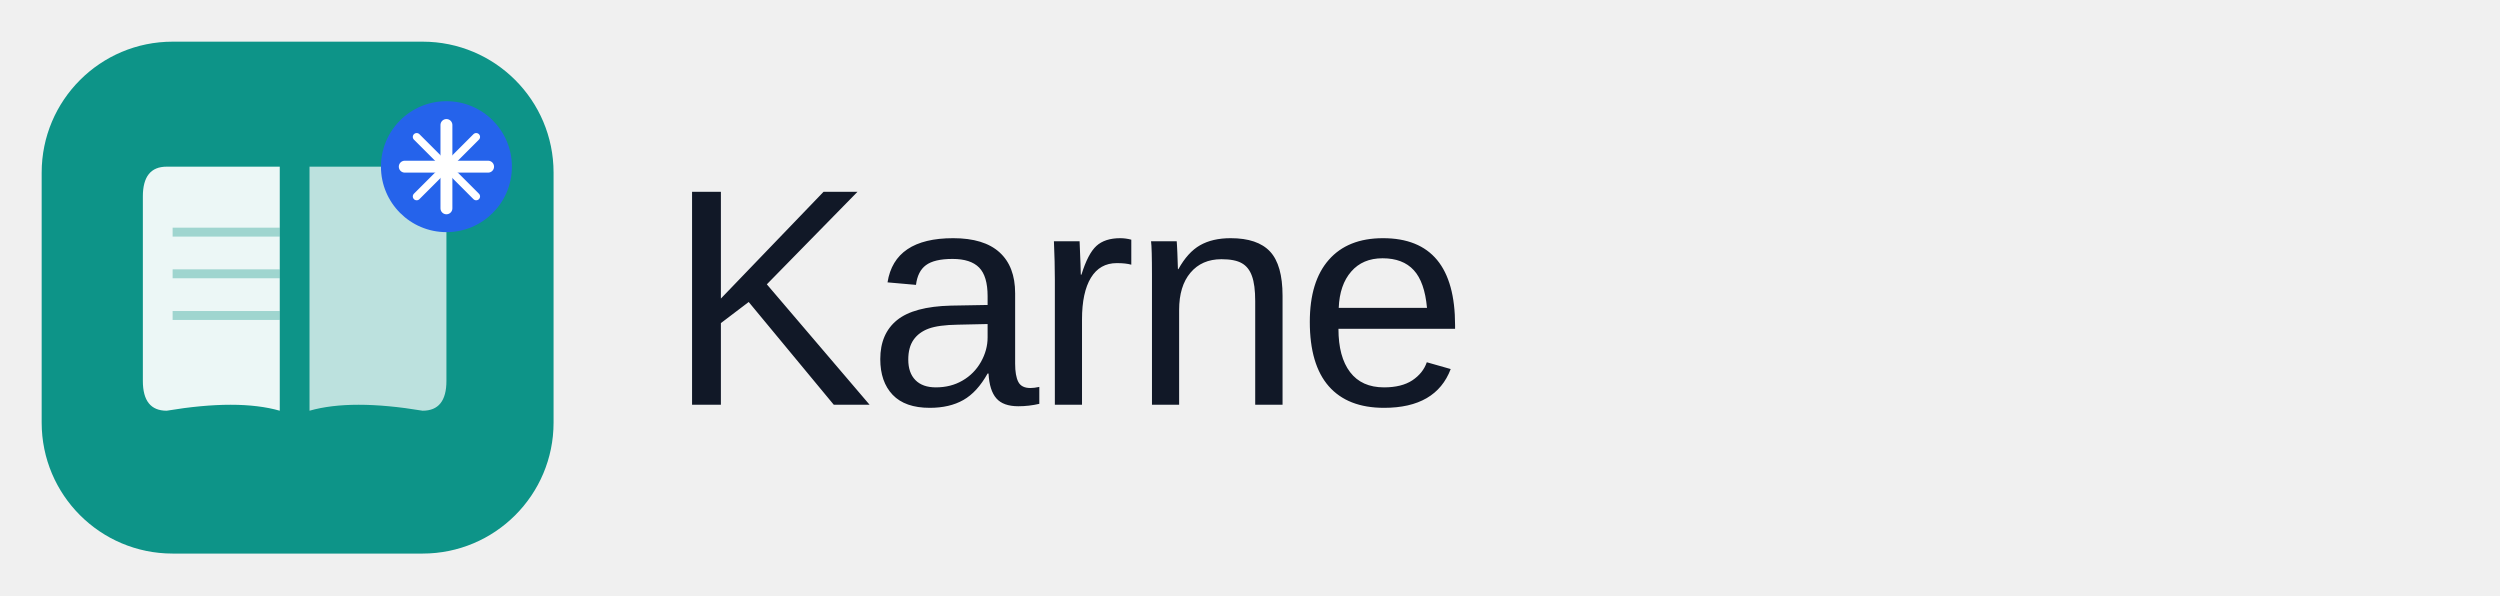
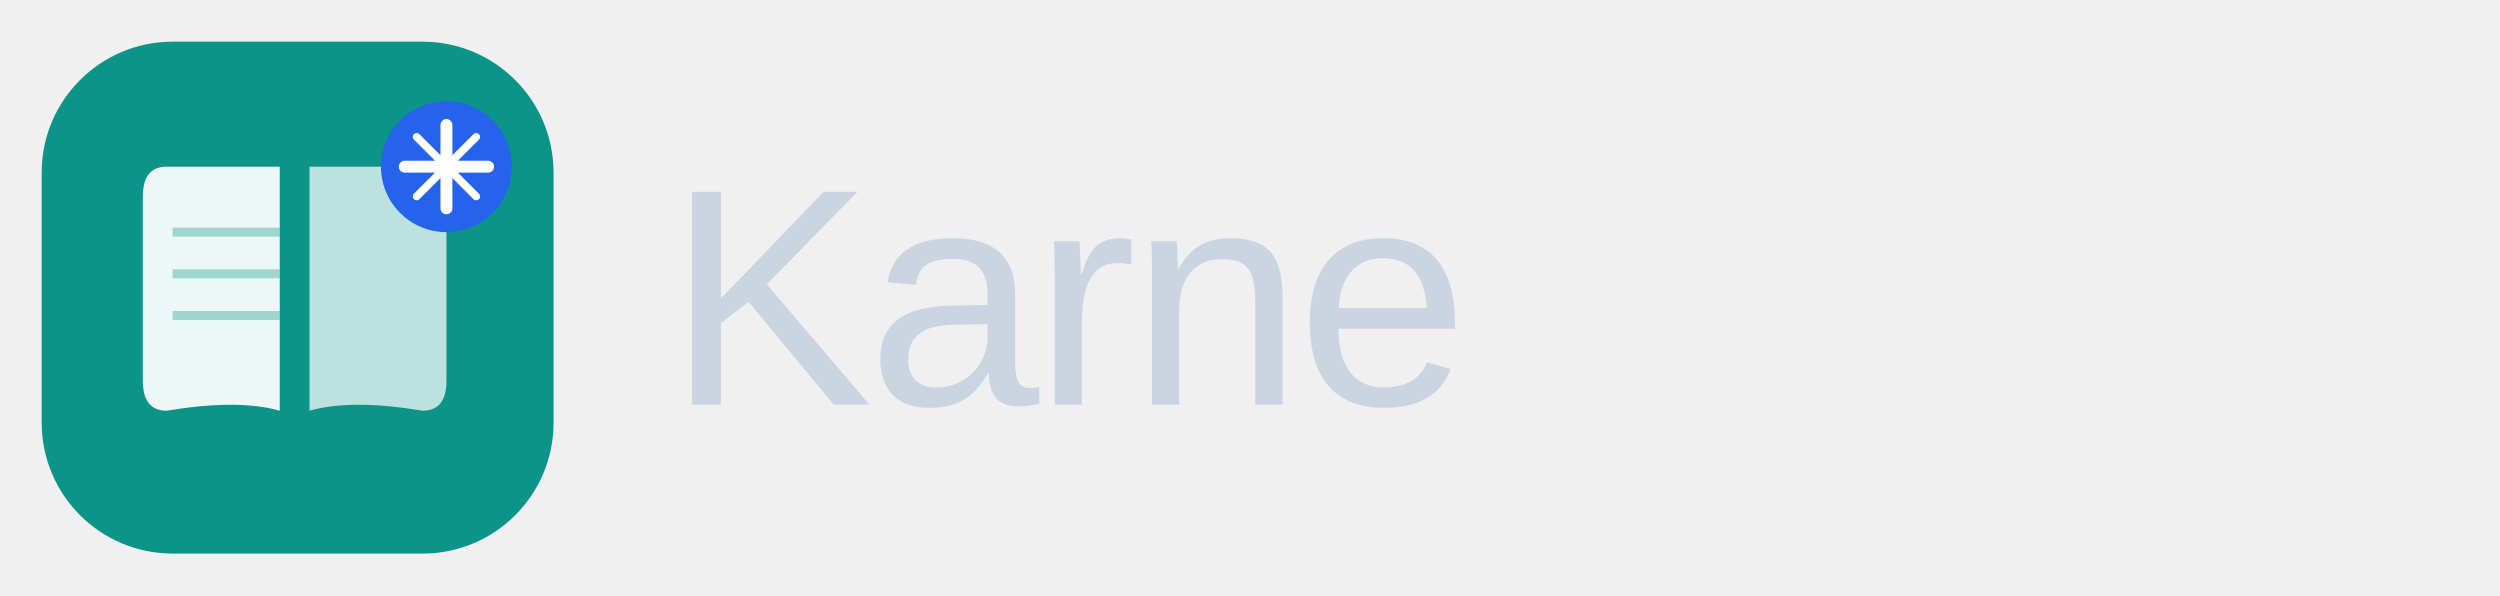
<svg xmlns="http://www.w3.org/2000/svg" viewBox="0 0 420 100" width="420" height="100">
  <rect width="86" height="86" x="7" y="7" rx="22" fill="#0d9488" />
  <path d="M24 33 Q24 28 28 28 L47 28 L47 69 Q40 67 28 69 Q24 69 24 64 Z" fill="white" opacity="0.92" />
  <path d="M52 28 L71 28 Q75 28 75 33 L75 64 Q75 69 71 69 Q59 67 52 69 Z" fill="white" opacity="0.72" />
  <line x1="49.5" y1="28" x2="49.5" y2="69" stroke="#0d9488" stroke-width="2" />
  <line x1="29" y1="39" x2="47" y2="39" stroke="#0d9488" stroke-width="1.5" opacity="0.35" />
  <line x1="29" y1="46" x2="47" y2="46" stroke="#0d9488" stroke-width="1.5" opacity="0.35" />
  <line x1="29" y1="53" x2="47" y2="53" stroke="#0d9488" stroke-width="1.5" opacity="0.35" />
  <circle cx="75" cy="28" r="11" fill="#2563eb" />
  <line x1="75" y1="21" x2="75" y2="35" stroke="white" stroke-width="2" stroke-linecap="round" />
  <line x1="68" y1="28" x2="82" y2="28" stroke="white" stroke-width="2" stroke-linecap="round" />
  <line x1="70" y1="23" x2="80" y2="33" stroke="white" stroke-width="1.3" stroke-linecap="round" />
  <line x1="80" y1="23" x2="70" y2="33" stroke="white" stroke-width="1.3" stroke-linecap="round" />
-   <text x="112" y="68" font-family="'Outfit','Helvetica Neue',Arial,sans-serif" font-weight="500" font-size="52" fill="#111827" letter-spacing="-1">Karne</text>
+   <text x="112" y="68" font-family="'Outfit','Helvetica Neue',Arial,sans-serif" font-weight="500" font-size="52" fill="#CBD5E1" letter-spacing="-1">Karne</text>
</svg>
